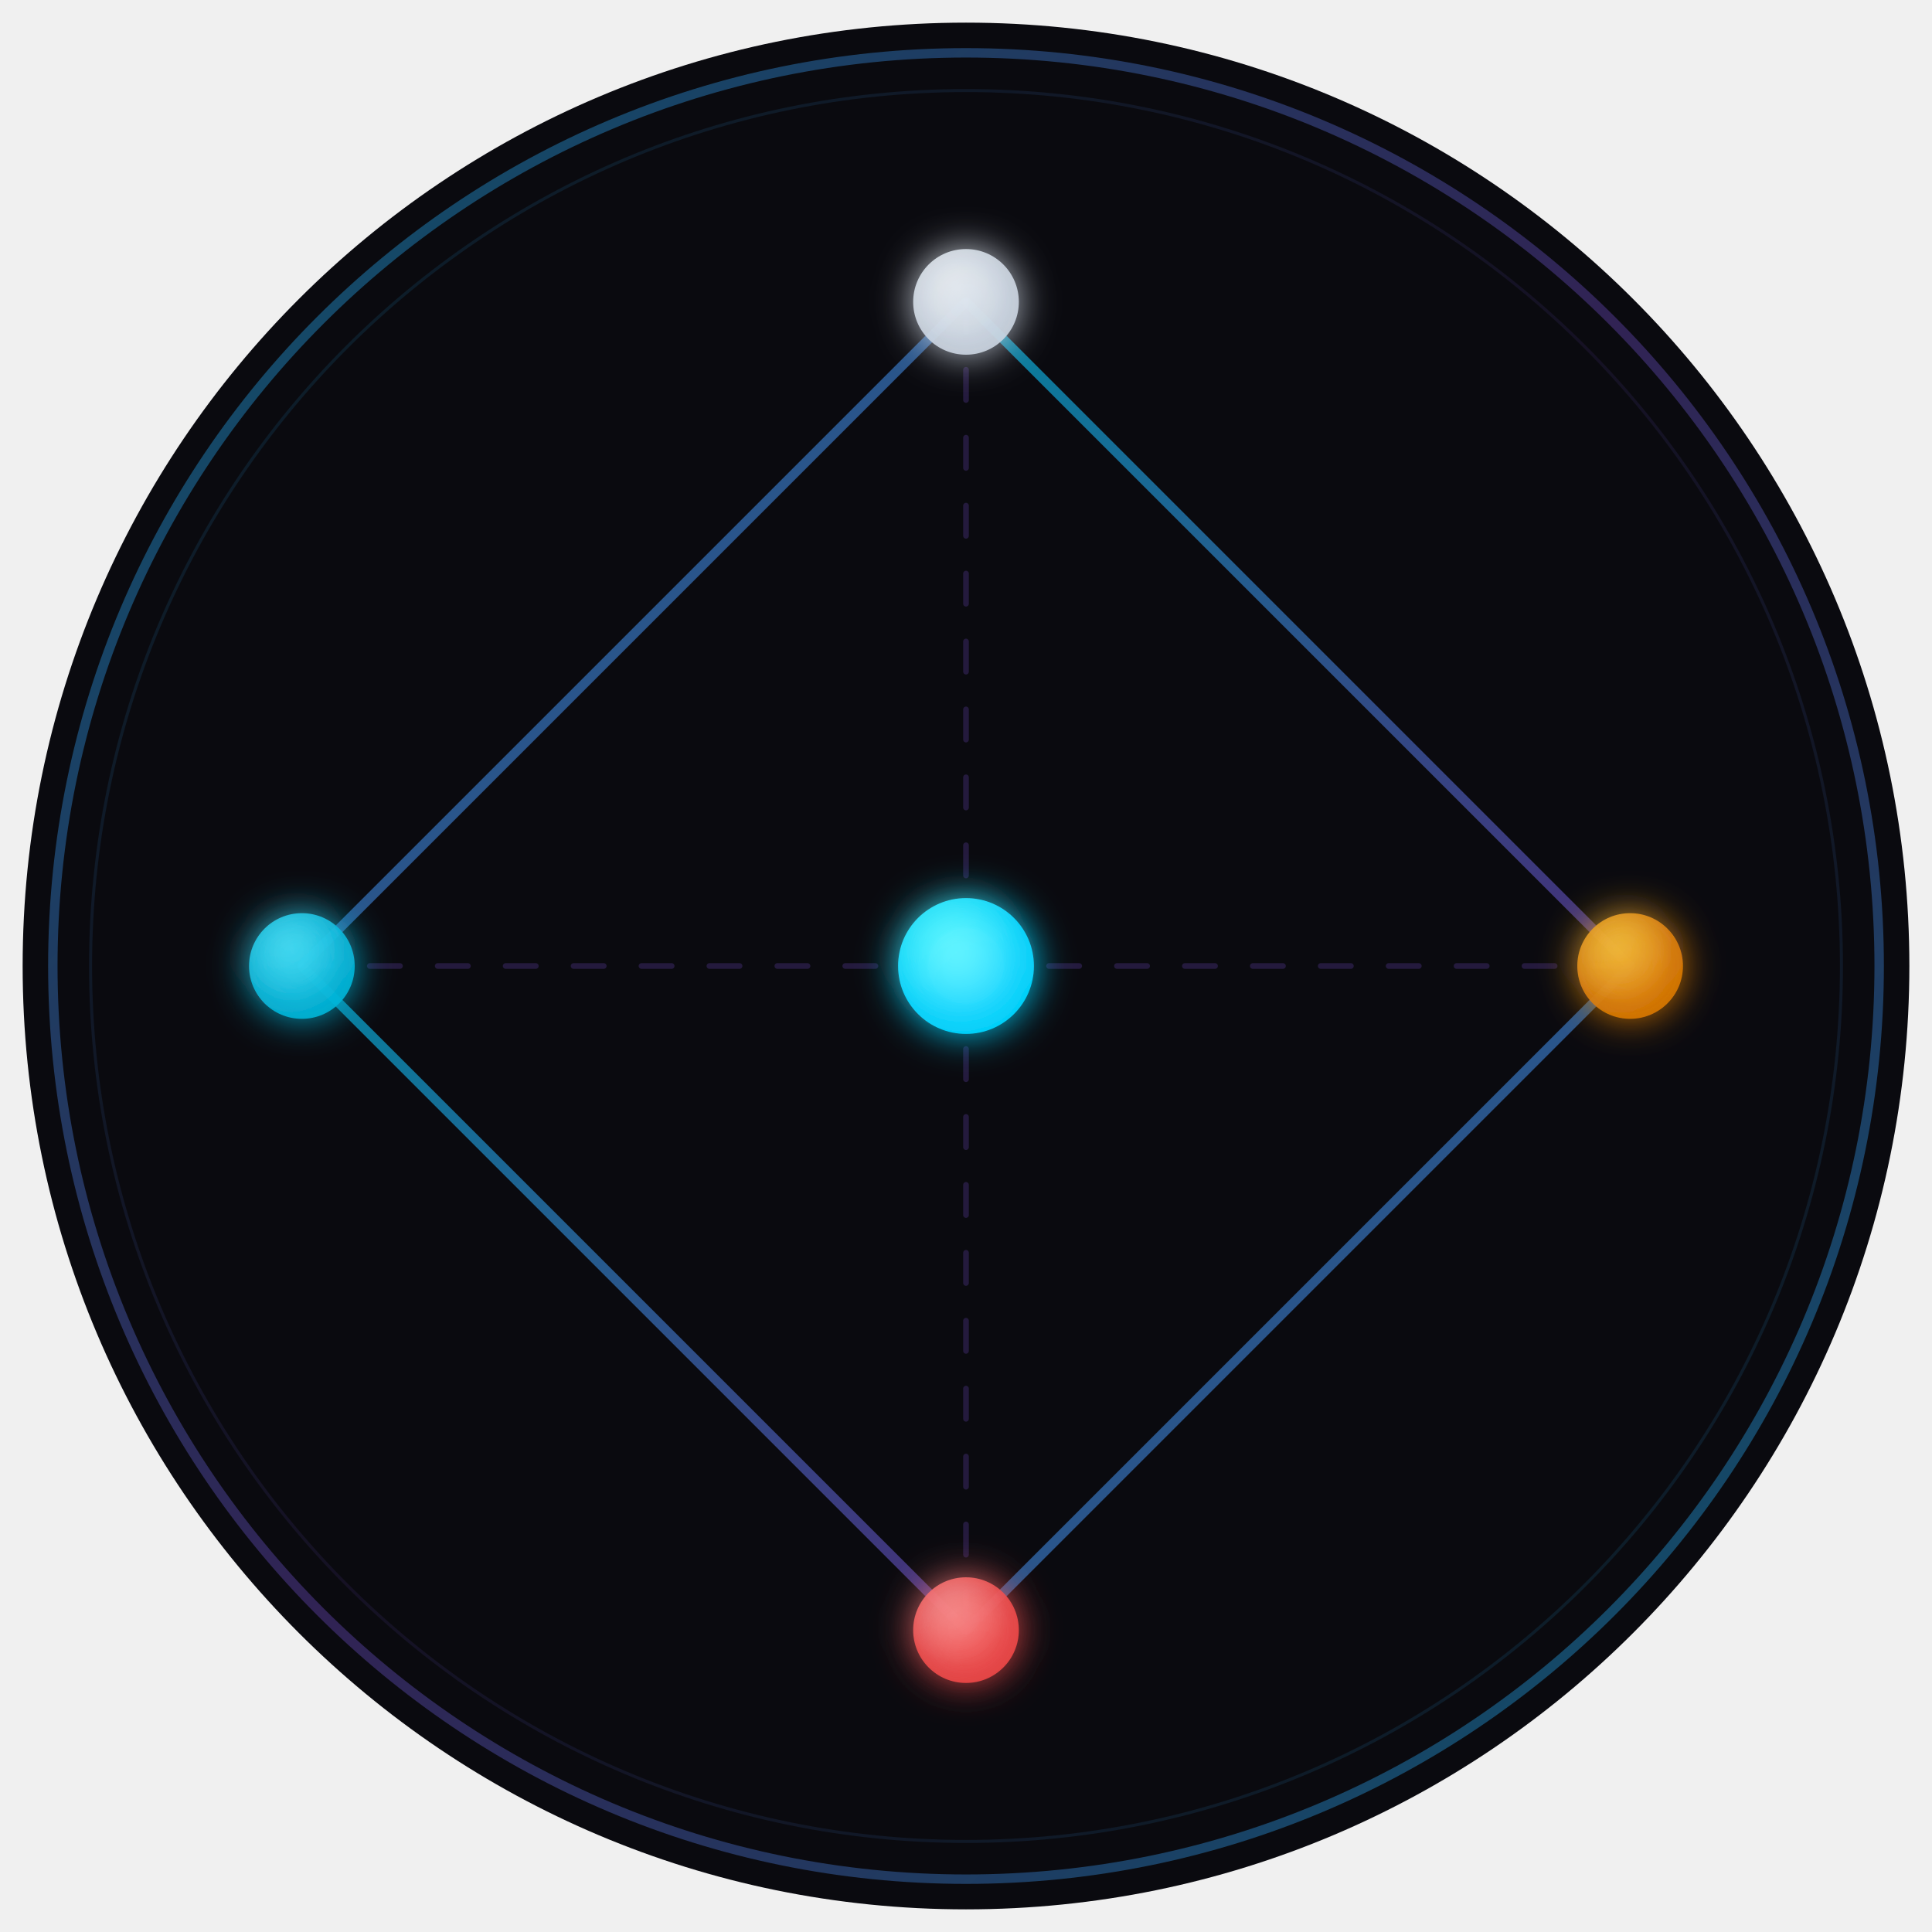
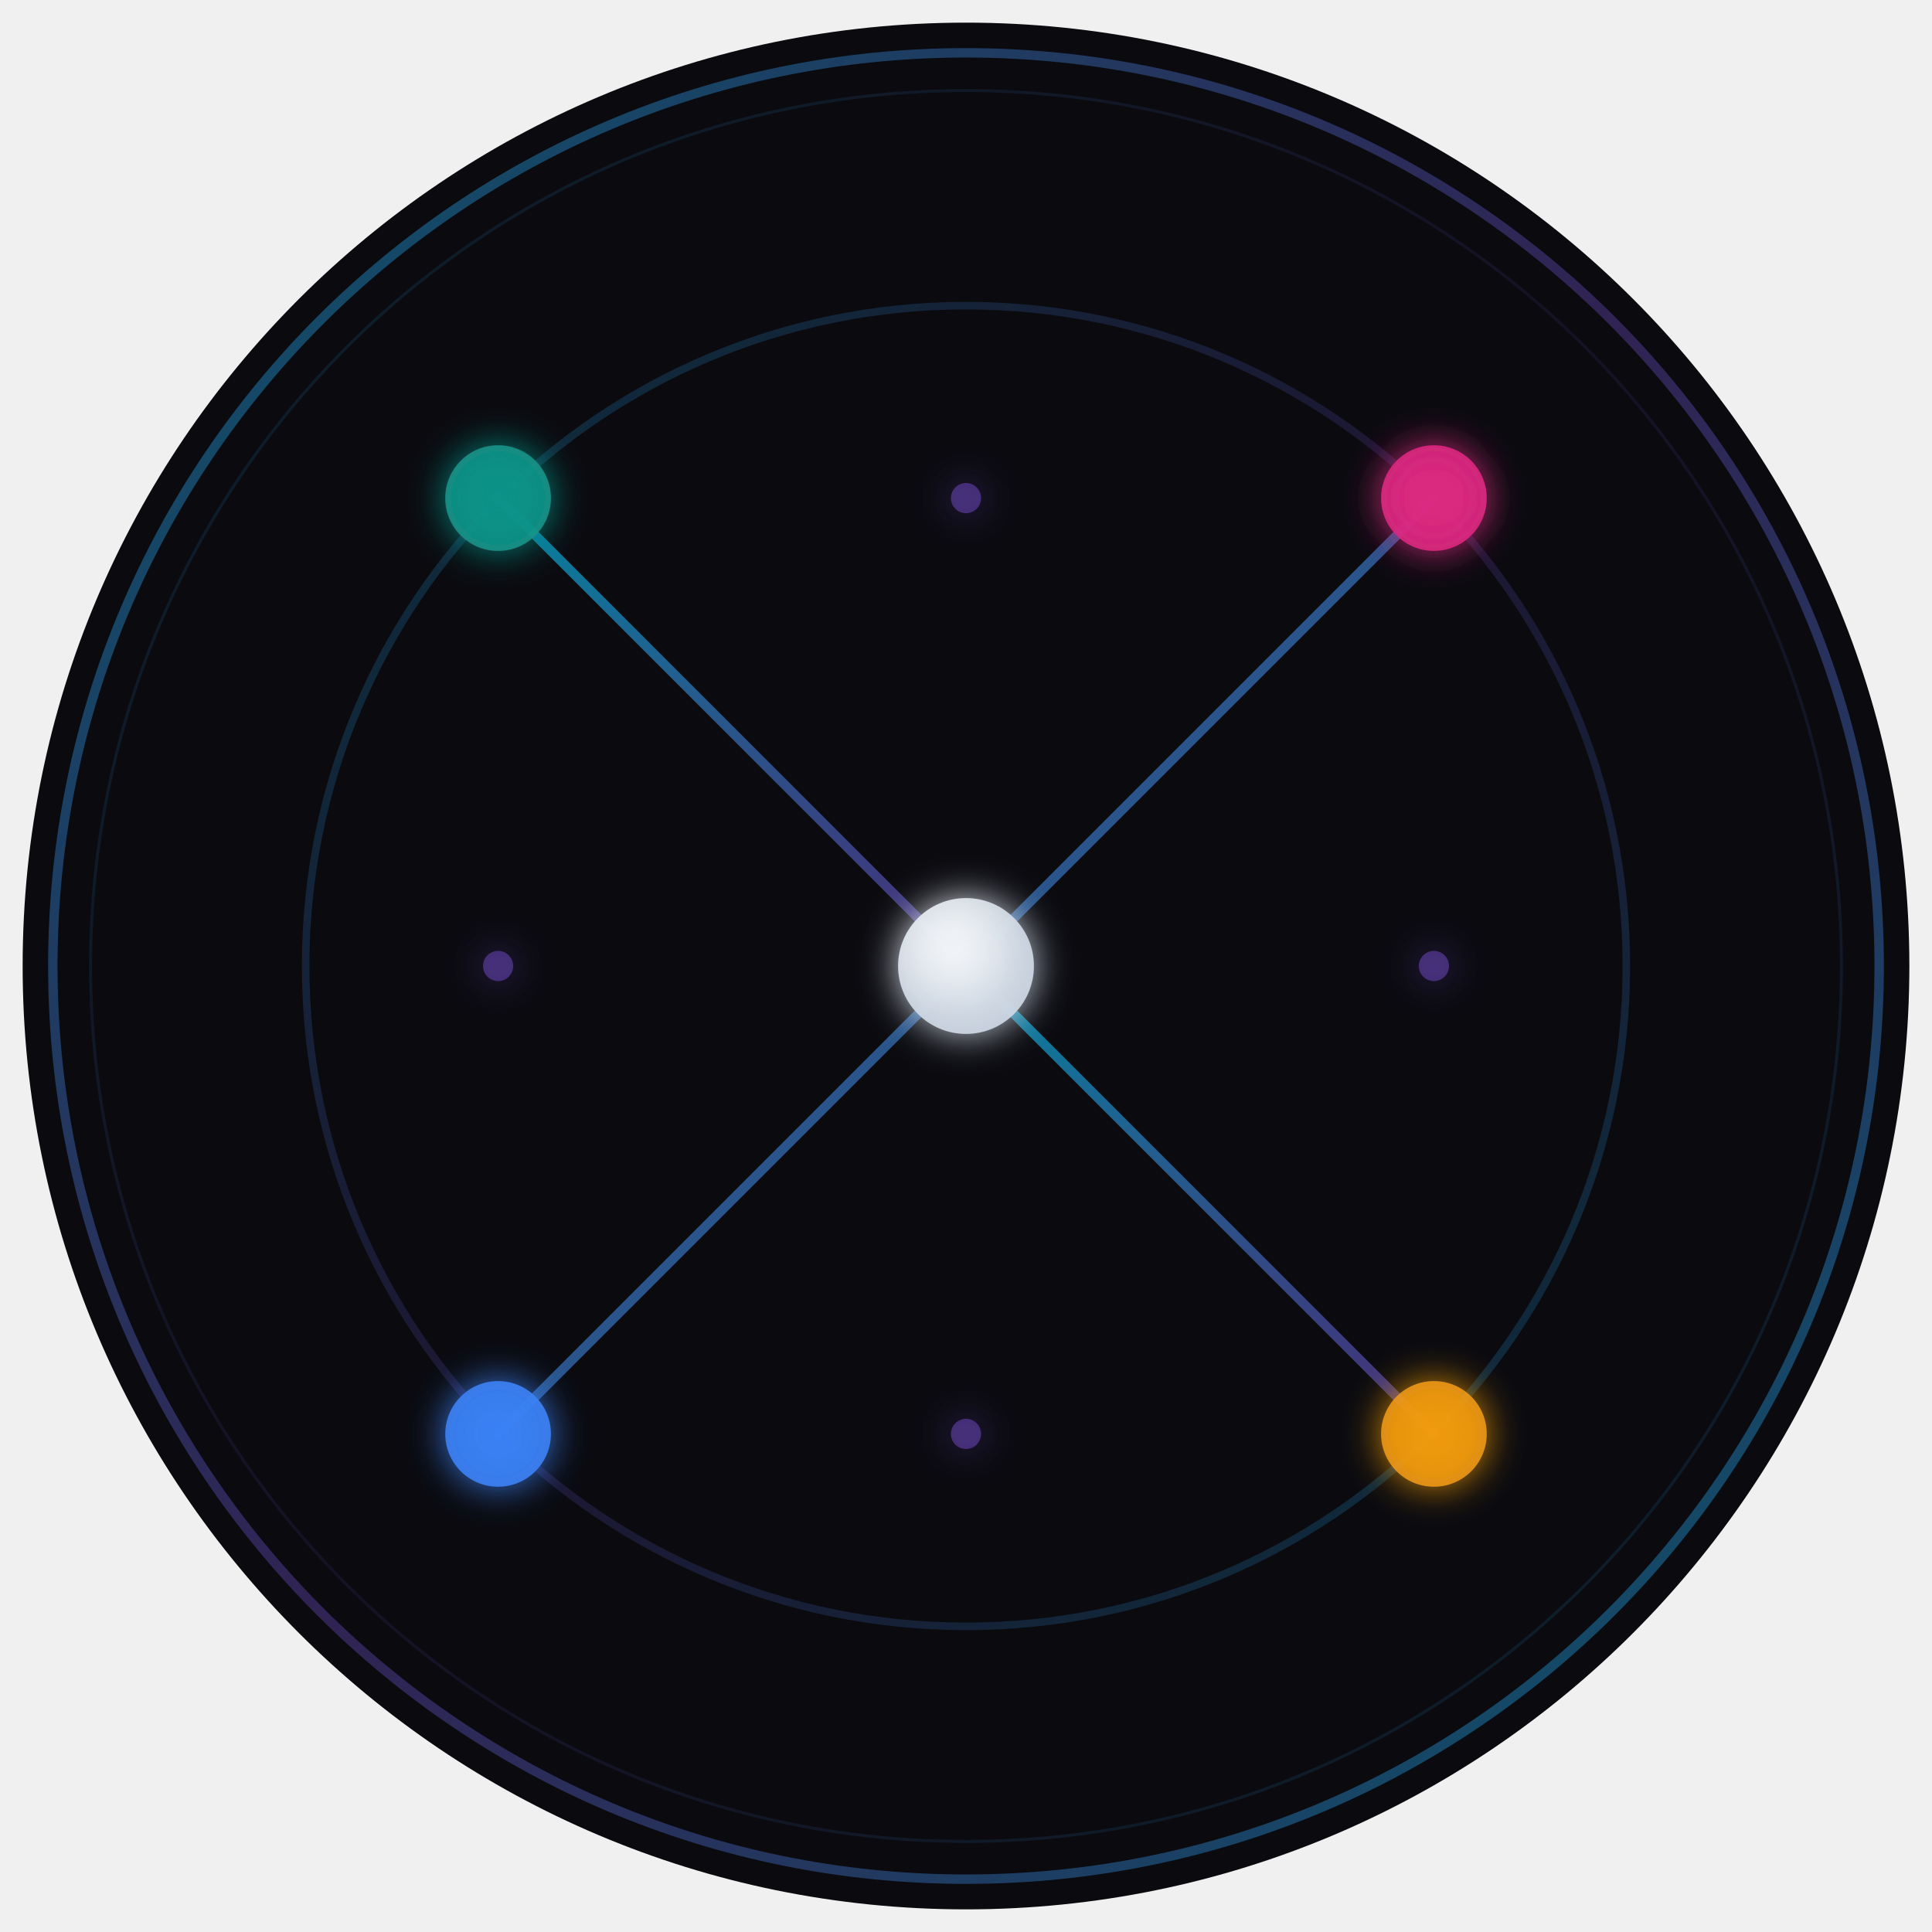
<svg xmlns="http://www.w3.org/2000/svg" viewBox="0 0 512 512" width="512" height="512">
  <defs>
    <filter id="glow">
      <feGaussianBlur stdDeviation="5" result="blur" />
      <feComposite in="blur" in2="SourceGraphic" operator="over" />
    </filter>
    <linearGradient id="conn" x1="0%" y1="0%" x2="100%" y2="100%">
      <stop offset="0%" stop-color="#00D4FF" stop-opacity="0.6" />
      <stop offset="100%" stop-color="#8B5CF6" stop-opacity="0.45" />
    </linearGradient>
    <linearGradient id="ring" x1="0%" y1="0%" x2="100%" y2="100%">
      <stop offset="0%" stop-color="#00D4FF" stop-opacity="0.4" />
      <stop offset="50%" stop-color="#8B5CF6" stop-opacity="0.3" />
      <stop offset="100%" stop-color="#00D4FF" stop-opacity="0.4" />
    </linearGradient>
-     <radialGradient id="n-center" cx="40%" cy="35%">
-       <stop offset="0%" stop-color="#67FFFF" />
-       <stop offset="100%" stop-color="#00D4FF" />
-     </radialGradient>
-     <radialGradient id="n-community" cx="40%" cy="35%">
-       <stop offset="0%" stop-color="#F1F5F9" />
+     <radialGradient id="nc" cx="40%" cy="35%">
+       <stop offset="0%" stop-color="#FFFFFF" />
      <stop offset="100%" stop-color="#CBD5E1" />
-     </radialGradient>
-     <radialGradient id="n-machines" cx="40%" cy="35%">
-       <stop offset="0%" stop-color="#FCD34D" />
-       <stop offset="100%" stop-color="#D97706" />
-     </radialGradient>
-     <radialGradient id="n-founders" cx="40%" cy="35%">
-       <stop offset="0%" stop-color="#FCA5A5" />
-       <stop offset="100%" stop-color="#EF4444" />
-     </radialGradient>
-     <radialGradient id="n-professional" cx="40%" cy="35%">
-       <stop offset="0%" stop-color="#5EEAFF" />
-       <stop offset="100%" stop-color="#00B4D8" />
    </radialGradient>
  </defs>
  <circle cx="256" cy="256" r="250" fill="#0A0A0F" />
  <circle cx="256" cy="256" r="242" fill="none" stroke="url(#ring)" stroke-width="2.5" />
  <circle cx="256" cy="256" r="232" fill="none" stroke="url(#ring)" stroke-width="0.8" opacity="0.3" />
-   <line x1="256" y1="80" x2="432" y2="256" stroke="url(#conn)" stroke-width="2.5" stroke-linecap="round" />
-   <line x1="432" y1="256" x2="256" y2="432" stroke="url(#conn)" stroke-width="2.5" stroke-linecap="round" />
-   <line x1="256" y1="432" x2="80" y2="256" stroke="url(#conn)" stroke-width="2.5" stroke-linecap="round" />
-   <line x1="80" y1="256" x2="256" y2="80" stroke="url(#conn)" stroke-width="2.5" stroke-linecap="round" />
-   <line x1="256" y1="80" x2="256" y2="432" stroke="#8B5CF6" stroke-width="1.5" stroke-dasharray="8 10" opacity="0.2" stroke-linecap="round" />
-   <line x1="80" y1="256" x2="432" y2="256" stroke="#8B5CF6" stroke-width="1.5" stroke-dasharray="8 10" opacity="0.2" stroke-linecap="round" />
-   <line x1="256" y1="256" x2="256" y2="80" stroke="url(#conn)" stroke-width="2.5" stroke-linecap="round" />
-   <line x1="256" y1="256" x2="432" y2="256" stroke="url(#conn)" stroke-width="2.5" stroke-linecap="round" />
-   <line x1="256" y1="256" x2="256" y2="432" stroke="url(#conn)" stroke-width="2.5" stroke-linecap="round" />
-   <line x1="256" y1="256" x2="80" y2="256" stroke="url(#conn)" stroke-width="2.5" stroke-linecap="round" />
+   <line x1="132" y1="132" x2="380" y2="132" stroke="url(#conn)" stroke-width="2.5" stroke-linecap="round" />
+   <line x1="380" y1="132" x2="380" y2="380" stroke="url(#conn)" stroke-width="2.5" stroke-linecap="round" />
+   <line x1="380" y1="380" x2="132" y2="380" stroke="url(#conn)" stroke-width="2.5" stroke-linecap="round" />
+   <line x1="132" y1="380" x2="132" y2="132" stroke="url(#conn)" stroke-width="2.5" stroke-linecap="round" />
+   <circle cx="256" cy="256" r="175" fill="none" stroke="url(#ring)" stroke-width="2" opacity="0.5" />
+   <line x1="256" y1="256" x2="132" y2="132" stroke="url(#conn)" stroke-width="2.5" stroke-linecap="round" />
+   <line x1="256" y1="256" x2="380" y2="132" stroke="url(#conn)" stroke-width="2.5" stroke-linecap="round" />
+   <line x1="256" y1="256" x2="380" y2="380" stroke="url(#conn)" stroke-width="2.5" stroke-linecap="round" />
+   <line x1="256" y1="256" x2="132" y2="380" stroke="url(#conn)" stroke-width="2.5" stroke-linecap="round" />
  <g filter="url(#glow)">
-     <circle cx="256" cy="256" r="18" fill="url(#n-center)" opacity="0.95" />
+     <circle cx="256" cy="256" r="18" fill="url(#nc)" opacity="0.95" />
    <circle cx="256" cy="256" r="10" fill="#fff" opacity="0.15" />
-     <circle cx="256" cy="80" r="14" fill="url(#n-community)" opacity="0.9" />
-     <circle cx="432" cy="256" r="14" fill="url(#n-machines)" opacity="0.9" />
-     <circle cx="256" cy="432" r="14" fill="url(#n-founders)" opacity="0.9" />
-     <circle cx="80" cy="256" r="14" fill="url(#n-professional)" opacity="0.9" />
+     <circle cx="132" cy="132" r="14" fill="#0D9488" opacity="0.9" />
+     <circle cx="380" cy="132" r="14" fill="#DC2680" opacity="0.9" />
+     <circle cx="380" cy="380" r="14" fill="#F59E0B" opacity="0.85" />
+     <circle cx="132" cy="380" r="14" fill="#3B82F6" opacity="0.9" />
+     <circle cx="256" cy="132" r="4" fill="#8B5CF6" opacity="0.4" />
+     <circle cx="380" cy="256" r="4" fill="#8B5CF6" opacity="0.4" />
+     <circle cx="256" cy="380" r="4" fill="#8B5CF6" opacity="0.4" />
+     <circle cx="132" cy="256" r="4" fill="#8B5CF6" opacity="0.4" />
  </g>
</svg>
